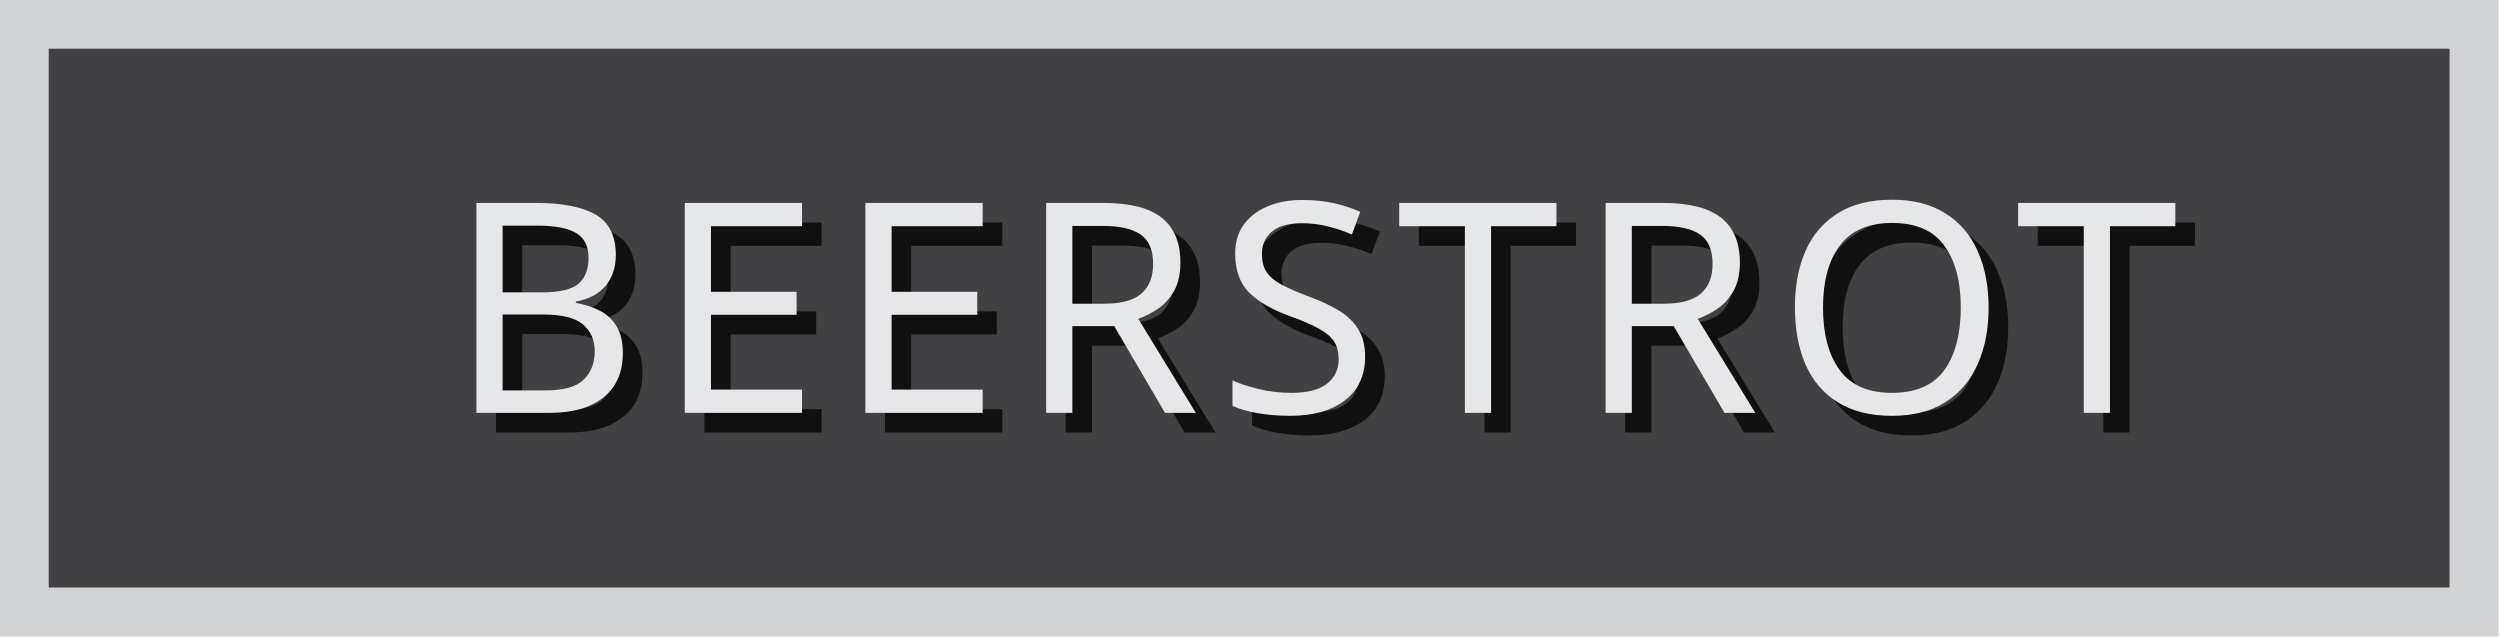
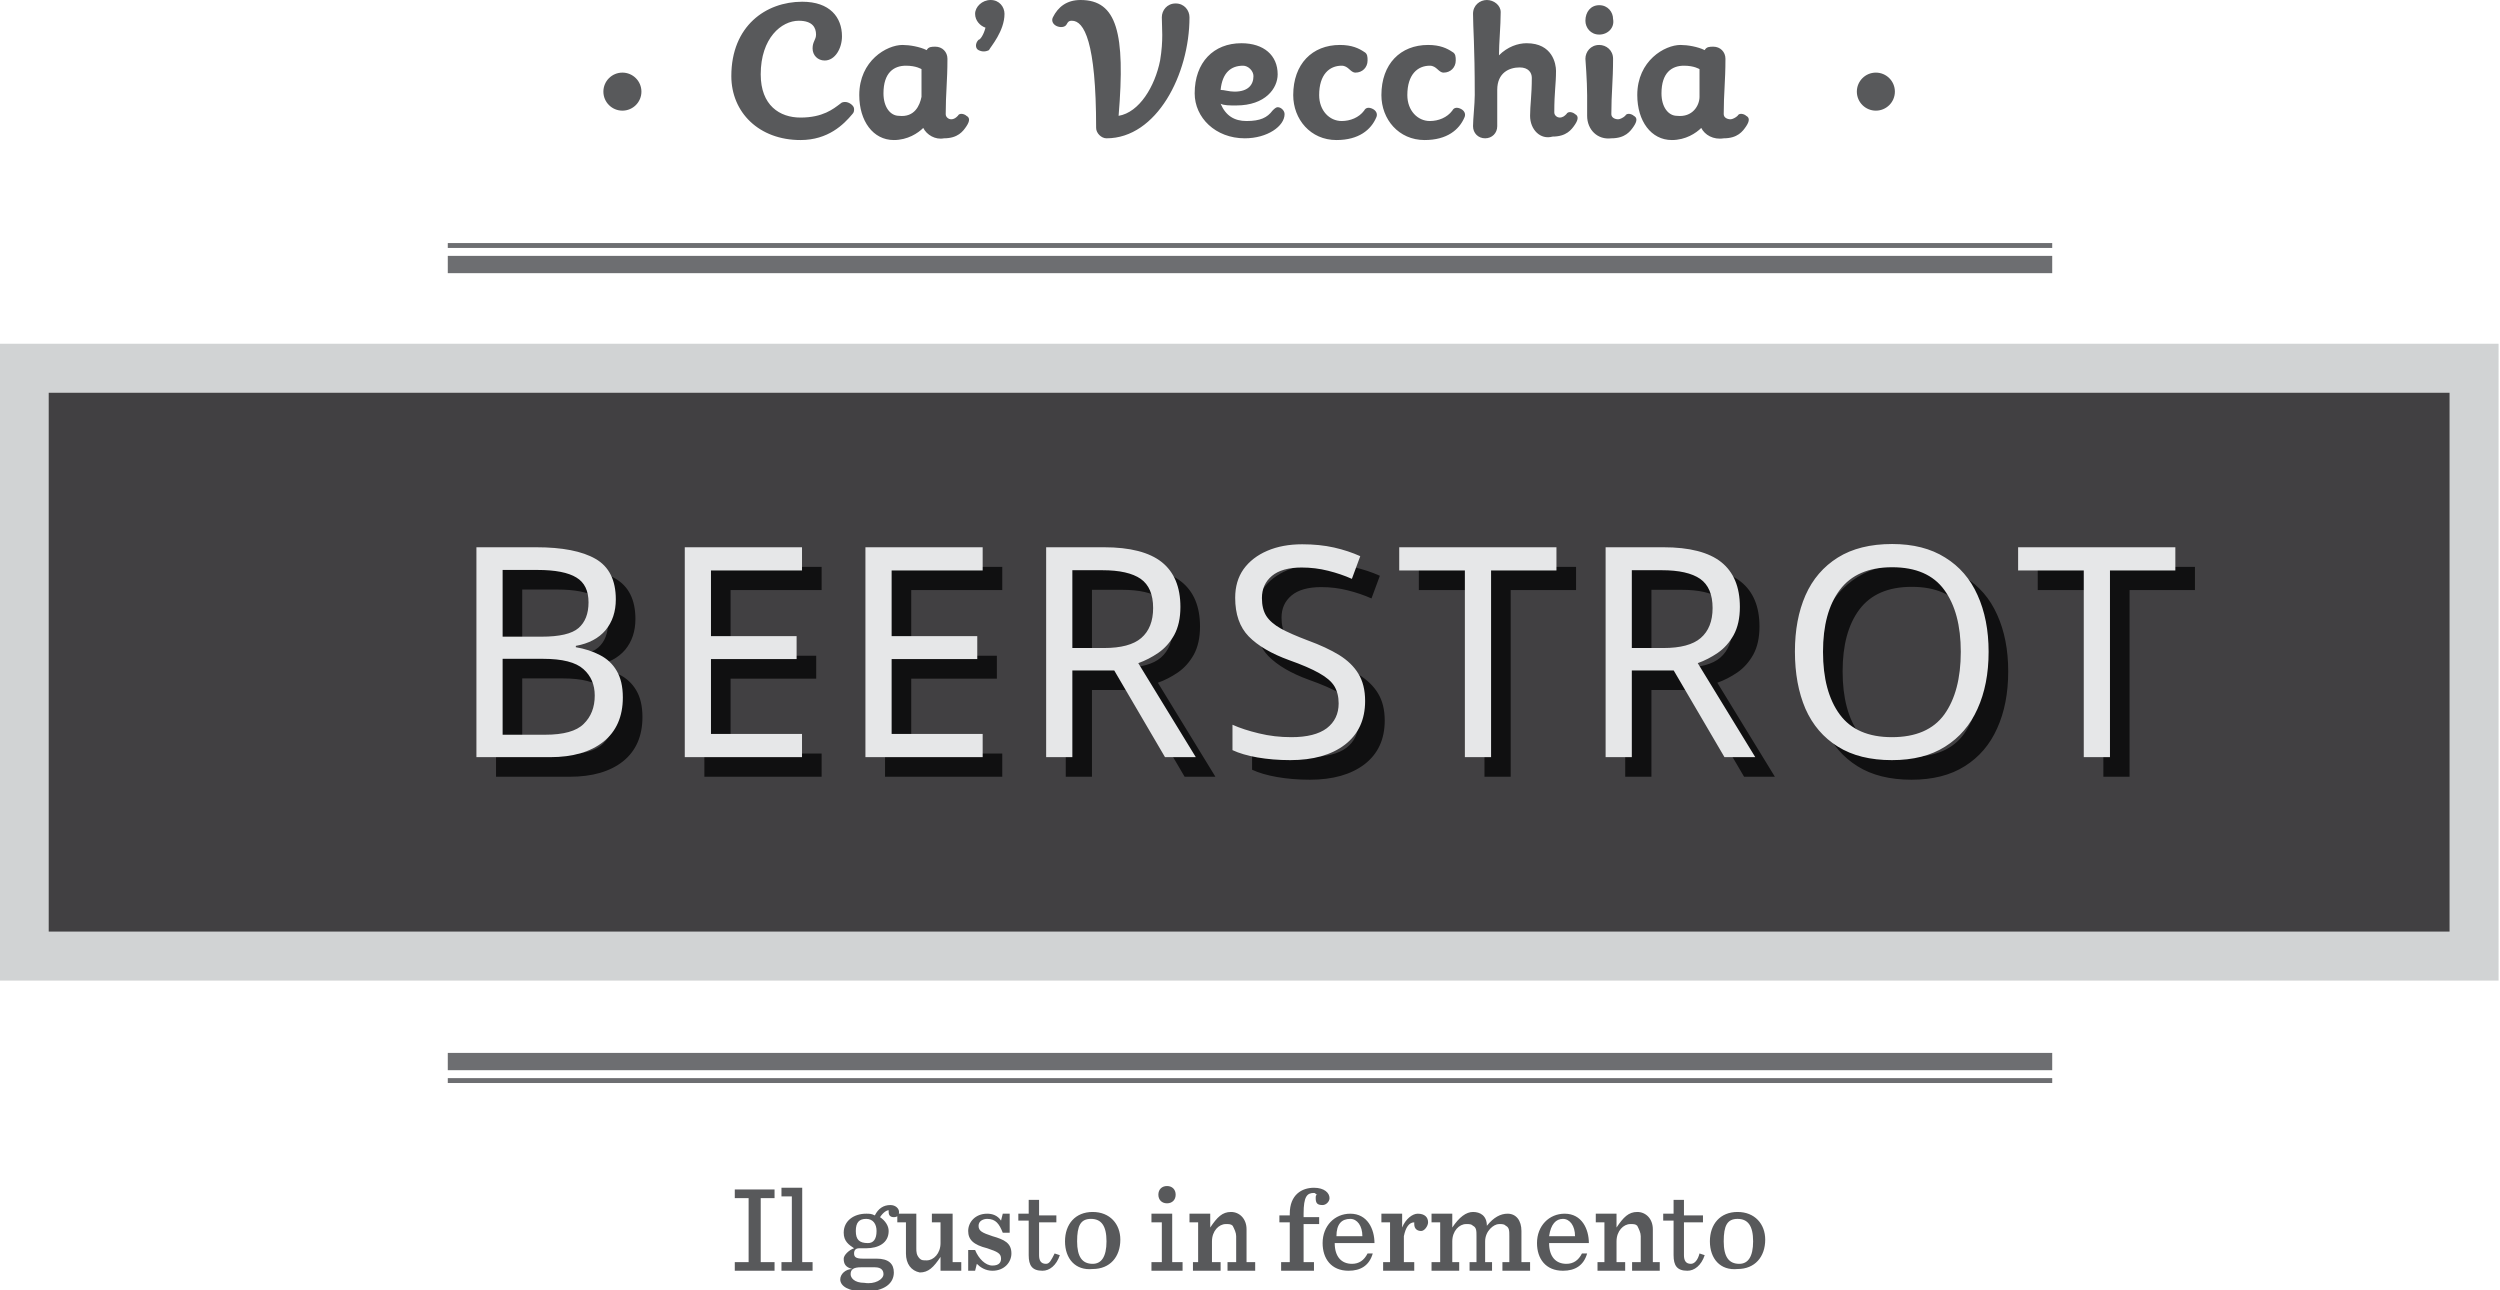
- <svg xmlns="http://www.w3.org/2000/svg" viewBox="0 0 144.6 36.9" enable-background="new 0 0 144.6 36.9">
+ <svg xmlns="http://www.w3.org/2000/svg" viewBox="0 0 144.6 74.6" enable-background="new 0 0 144.6 74.6">
  <g>
-     <path fill="#414042" stroke="#D1D3D4" stroke-width="2.835" d="M1.4 1.4h141.7v34H1.4z" />
-     <text transform="translate(27.034 25.013)" font-family="'TSTARPRO-Headline'" font-size="17" letter-spacing="1" opacity=".75">BEERSTROT</text>
-     <text transform="translate(25.9 23.879)" fill="#E6E7E8" font-family="'TSTARPRO-Headline'" font-size="17" letter-spacing="1">BEERSTROT</text>
+     <g fill="none" stroke="#6D6E71">
+       <path d="M25.9 15.3h92.8" />
+       <path stroke-width=".283" d="M25.9 14.2h92.8" />
+       <path d="M118.7 61.4H25.9" />
+       <path stroke-width=".283" d="M118.7 62.5H25.9" />
+     </g>
+     <path fill="#414042" stroke="#D1D3D4" stroke-width="2.835" d="M1.4 21.3h141.7v34H1.4z" />
+     <text transform="translate(27.034 44.927)" font-family="'TSTARPRO-Headline'" font-size="17" letter-spacing="1" opacity=".75">BEERSTROT</text>
+     <text transform="translate(25.9 43.794)" fill="#E6E7E8" font-family="'TSTARPRO-Headline'" font-size="17" letter-spacing="1">BEERSTROT</text>
+     <g fill="#58595B">
+       <path d="M42.3 4.4c0-2.9 2-4.3 4.1-4.3 1.6 0 2.3.9 2.3 2 0 .7-.4 1.4-1 1.4-.4 0-.7-.3-.7-.7 0-.4.2-.5.2-.8 0-.4-.2-.8-1-.8-1 0-2.2 1-2.2 3.1 0 1.8 1.1 2.5 2.3 2.5 1.3 0 1.9-.5 2.3-.8.1-.1.2-.1.3-.1.2 0 .5.2.5.4 0 .1 0 .2-.1.3-.5.6-1.4 1.5-3 1.5-2.4 0-4-1.6-4-3.7zM53.4 7.4c-.3.3-.9.7-1.7.7-1.2 0-2-1.1-2-2.6 0-2 1.6-2.9 2.5-2.9.4 0 1 .1 1.4.3.1-.2.3-.2.5-.2.4 0 .7.3.7.7 0 1.3-.1 2-.1 3.2 0 .2.2.3.3.3.2 0 .3-.1.4-.2.1-.2.4-.1.5 0 .2.1.2.3 0 .6s-.5.7-1.3.7c-.5.1-1-.2-1.2-.6zm-.1-1.8V4s-.3-.2-.9-.2c-.7 0-1.3.4-1.3 1.6 0 .8.4 1.3.9 1.3.9.1 1.2-.6 1.3-1.1zM57.3 0c.5 0 .8.4.8.8 0 1-.8 1.9-.9 2.1-.2.1-.4.1-.6 0-.2-.1-.2-.4 0-.6.1 0 .3-.3.4-.7-.3-.1-.6-.4-.6-.8s.4-.8.9-.8zM68 .2c.5 0 .8.4.8.8 0 3.3-1.9 7-4.8 7-.3 0-.6-.3-.6-.6 0-5-.7-6.2-1.4-6.2-.1 0-.2 0-.3.2-.1.2-.4.2-.6.1-.2-.1-.3-.3-.2-.5.3-.6.8-1 1.6-1 2.1 0 2.6 1.9 2.2 6.7 1.2-.2 2.1-1.7 2.4-3.2.2-1.2.1-1.9.1-2.5 0-.4.3-.8.8-.8zM73.6 6.4c.1-.1.2-.2.3-.2.2 0 .4.2.4.4 0 .7-1 1.4-2.3 1.4-1.7 0-2.9-1.2-2.9-2.6 0-1.8 1.1-2.9 2.7-2.9 1.3 0 2.1.7 2.1 1.8 0 .8-.7 1.8-2.4 1.8-.4 0-.7 0-.9-.1.3.7.8 1 1.5 1 .8 0 1.2-.2 1.5-.6zm-3-1.2c.2 0 .5.1.8.1.8 0 1.1-.4 1.1-.9 0-.3-.3-.6-.6-.6-.7 0-1.2.4-1.3 1.4zM78.9 6.4c.1-.2.3-.2.5-.1s.3.3.2.5c-.3.7-1 1.3-2.3 1.3-1.5 0-2.5-1.2-2.5-2.6 0-1.8 1.1-2.9 2.7-2.9.7 0 1.1.2 1.4.4.2.1.2.3.2.5 0 .4-.3.7-.7.7-.3 0-.4-.4-.8-.4-.7 0-1.3.5-1.3 1.7 0 .9.6 1.5 1.3 1.5.5 0 1-.2 1.3-.6zM84 6.4c.1-.2.3-.2.5-.1s.3.3.2.5c-.3.7-1 1.3-2.3 1.3-1.5 0-2.5-1.2-2.5-2.6 0-1.8 1.1-2.9 2.7-2.9.7 0 1.1.2 1.4.4.2.1.2.3.2.5 0 .4-.3.7-.7.7-.3 0-.4-.4-.8-.4-.7 0-1.3.5-1.3 1.7 0 .9.6 1.5 1.3 1.5.5 0 1-.2 1.3-.6zM88.5 6.7c0-.6.1-1.2.1-2.2 0-.3-.2-.6-.7-.6-.6 0-1.3.3-1.3 1.3v2.1c0 .4-.3.7-.7.7-.4 0-.7-.3-.7-.7 0-.4.1-1.3.1-1.8 0-2.9-.1-3.9-.1-4.7 0-.5.4-.8.8-.8s.8.3.8.7c0 .8-.1 1.8-.1 2.5.5-.5 1.1-.7 1.6-.7 1.5 0 1.7 1.2 1.7 1.6 0 .8-.1 1.2-.1 2.4 0 .2.2.3.3.3.2 0 .3-.1.4-.2.1-.2.4-.1.5 0 .2.1.2.3 0 .6s-.5.7-1.3.7c-.7.2-1.3-.4-1.3-1.2zM92.5.3c.5 0 .8.4.8.8.1.5-.3.9-.8.9s-.8-.4-.8-.8c0-.5.3-.9.8-.9zm-.7 6.4V5.5c0-.8-.1-2.1-.1-2.1 0-.4.3-.8.8-.8.4 0 .8.3.8.8 0 1.3-.1 2-.1 3.2 0 .2.2.3.4.3.1 0 .3-.1.4-.2.1-.2.4-.1.5 0 .2.1.2.3 0 .6s-.5.7-1.3.7c-.8.1-1.4-.5-1.4-1.3zM98.4 7.4c-.3.3-.9.7-1.7.7-1.2 0-2-1.1-2-2.6 0-2 1.6-2.9 2.5-2.9.4 0 1 .1 1.4.3.1-.2.3-.2.5-.2.4 0 .7.3.7.7 0 1.3-.1 2-.1 3.2 0 .2.2.3.4.3.1 0 .3-.1.4-.2.1-.2.4-.1.5 0 .2.1.2.3 0 .6s-.5.7-1.3.7c-.6.1-1.1-.2-1.3-.6zm-.1-1.8V4s-.3-.2-.9-.2c-.7 0-1.3.4-1.3 1.6 0 .8.4 1.3.9 1.3.9.1 1.3-.6 1.3-1.1z" />
+       <circle cx="36" cy="5.3" r="1.1" />
+       <circle cx="108.5" cy="5.3" r="1.1" />
+     </g>
+     <g fill="#58595B">
+       <path d="M42.5 73h.8v-3.7h-.8v-.5h2.3v.5H44V73h.8v.5h-2.3V73zM45.2 73h.6v-3.8h-.6v-.5h1.2V73h.6v.5h-1.8V73zM50.1 72.2h-.4c-.2 0-.3.1-.3.3 0 .2.1.3.5.3h.8c.7 0 1 .3 1 .8 0 .6-.5 1.1-1.7 1.1-.9 0-1.4-.3-1.4-.7 0-.3.3-.6.7-.6-.4-.1-.5-.3-.5-.6 0-.2.3-.5.6-.6-.3-.2-.6-.4-.6-.9 0-.7.6-1.1 1.3-1.1.2 0 .3 0 .5.1.2-.4.5-.6.9-.6.3 0 .5.2.5.4s-.1.3-.3.3c-.2 0-.3-.1-.3-.3V70c-.1 0-.3.1-.5.4.3.2.5.5.5.8 0 .7-.6 1-1.3 1zm1 1.5c0-.2-.1-.4-.5-.4h-.8c-.4 0-.6.1-.6.4 0 .2.2.5.8.5.6.1 1.1-.2 1.1-.5zm-.4-2.5c0-.4-.2-.7-.6-.7-.4 0-.6.2-.6.7 0 .5.2.7.7.7.3 0 .5-.2.5-.7zM52.4 72.5v-1.8h-.5v-.5H53v2c0 .2 0 .4.2.6.1.1.2.1.4.1.4 0 .8-.4.8-1v-1.2h-.5v-.5h1.2V73h.5v.5h-1.2v-.8c-.4.6-.7.9-1.2.9-.5-.1-.8-.5-.8-1.1zM56 72.3h.4c.2.5.6.9 1 .9s.5-.2.5-.4c0-.3-.2-.4-.8-.6-.8-.2-1.1-.5-1.1-1s.4-1 1.1-1c.3 0 .6.1.8.4l.1-.4h.4v1.1H58c-.2-.5-.4-.8-.9-.8-.2 0-.5.1-.5.4 0 .3.2.4.8.6.7.2 1.1.4 1.1 1 0 .5-.4 1-1.1 1-.4 0-.7-.2-.9-.4l-.1.4H56v-1.2zM60.1 69.4v.9h1v.4h-1v1.9c0 .3.1.5.4.5.2 0 .3-.2.5-.6l.3.1c-.2.6-.6.9-1 .9-.6 0-.8-.3-.8-.9v-2h-.6v-.4h.6v-.8h.6zM61.6 71.8c0-1 .6-1.7 1.6-1.7s1.6.7 1.6 1.6c0 1-.6 1.7-1.6 1.7-1 .1-1.6-.6-1.6-1.6zm2.4 0c0-.9-.3-1.3-.9-1.3-.6 0-.8.4-.8 1.3s.3 1.3.9 1.3c.5 0 .8-.4.8-1.3zM66.6 73h.6v-2.3h-.6v-.5h1.2V73h.6v.5h-1.8V73zm.4-3.9c0-.3.2-.5.5-.5s.5.2.5.5-.2.5-.5.5-.5-.2-.5-.5zM68.8 73h.5v-2.3h-.5v-.5H70v.8c.4-.6.7-.9 1.2-.9s.9.4.9 1V73h.5v.5H71V73h.5v-1.5c0-.2-.1-.4-.2-.6-.1-.1-.2-.1-.4-.1-.4 0-.8.4-.8 1V73h.5v.5H69V73zM74.1 73h.5v-2.3H74v-.4h.6v-.1c0-1.1.7-1.5 1.4-1.5.6 0 .9.3.9.6 0 .2-.2.4-.4.4-.3 0-.4-.1-.4-.4 0-.1 0-.2.1-.2-.1 0-.1-.1-.2-.1-.4 0-.6.2-.6 1.2v.2h.9v.4h-.9V73h.6v.5h-1.9V73zM77.2 71.9c0 .8.4 1.2 1 1.2.4 0 .7-.2.9-.6h.3c-.2.7-.7 1-1.4 1-1 0-1.5-.7-1.5-1.6 0-1 .7-1.7 1.6-1.7 1 0 1.4.9 1.4 1.7h-2.3zm.1-.4h1.5c0-.6-.3-1-.7-1-.5 0-.8.3-.8 1zM79.9 73h.5v-2.3h-.5v-.5h1.2v.8c.2-.5.6-.8.9-.8.4 0 .6.2.6.5 0 .2-.2.5-.4.5s-.4-.1-.4-.4v-.1c-.3 0-.5.3-.6.8V73h.6v.5H80V73zM87.2 70.2c.5 0 .8.4.8 1V73h.5v.5h-1.6V73h.4v-1.5c0-.3 0-.5-.2-.6-.1-.1-.2-.1-.4-.1-.3 0-.8.4-.8 1V73h.4v.5H85V73h.4v-1.5c0-.3 0-.5-.2-.6-.1-.1-.2-.1-.4-.1-.4 0-.8.4-.8 1V73h.4v.5h-1.6V73h.5v-2.3h-.5v-.5H84v.8c.4-.6.8-.9 1.2-.9.4 0 .8.2.8.8.4-.5.8-.7 1.2-.7zM89.6 71.9c0 .8.4 1.2 1 1.2.4 0 .7-.2.9-.6h.3c-.2.7-.7 1-1.4 1-1 0-1.5-.7-1.5-1.6 0-1 .7-1.7 1.6-1.7 1 0 1.4.9 1.4 1.7h-2.3zm0-.4h1.5c0-.6-.3-1-.7-1-.4 0-.7.3-.8 1zM92.3 73h.5v-2.3h-.5v-.5h1.2v.8c.4-.6.7-.9 1.2-.9s.9.4.9 1V73h.4v.5h-1.6V73h.5v-1.5c0-.2-.1-.4-.2-.6-.1-.1-.2-.1-.4-.1-.4 0-.8.4-.8 1V73h.5v.5h-1.6V73zM97.4 69.4v.9h1.1v.4h-1.1v1.9c0 .3.1.5.4.5.2 0 .4-.2.5-.6l.3.1c-.2.6-.6.9-1 .9-.6 0-.8-.3-.8-.9v-2h-.6v-.4h.6v-.8h.6zM98.9 71.8c0-1 .6-1.7 1.6-1.7s1.6.7 1.6 1.6c0 1-.6 1.7-1.6 1.7-1 .1-1.6-.6-1.6-1.6zm2.5 0c0-.9-.3-1.3-.9-1.3-.6 0-.8.4-.8 1.3s.3 1.3.9 1.3c.5 0 .8-.4.8-1.3z" />
+     </g>
  </g>
</svg>
